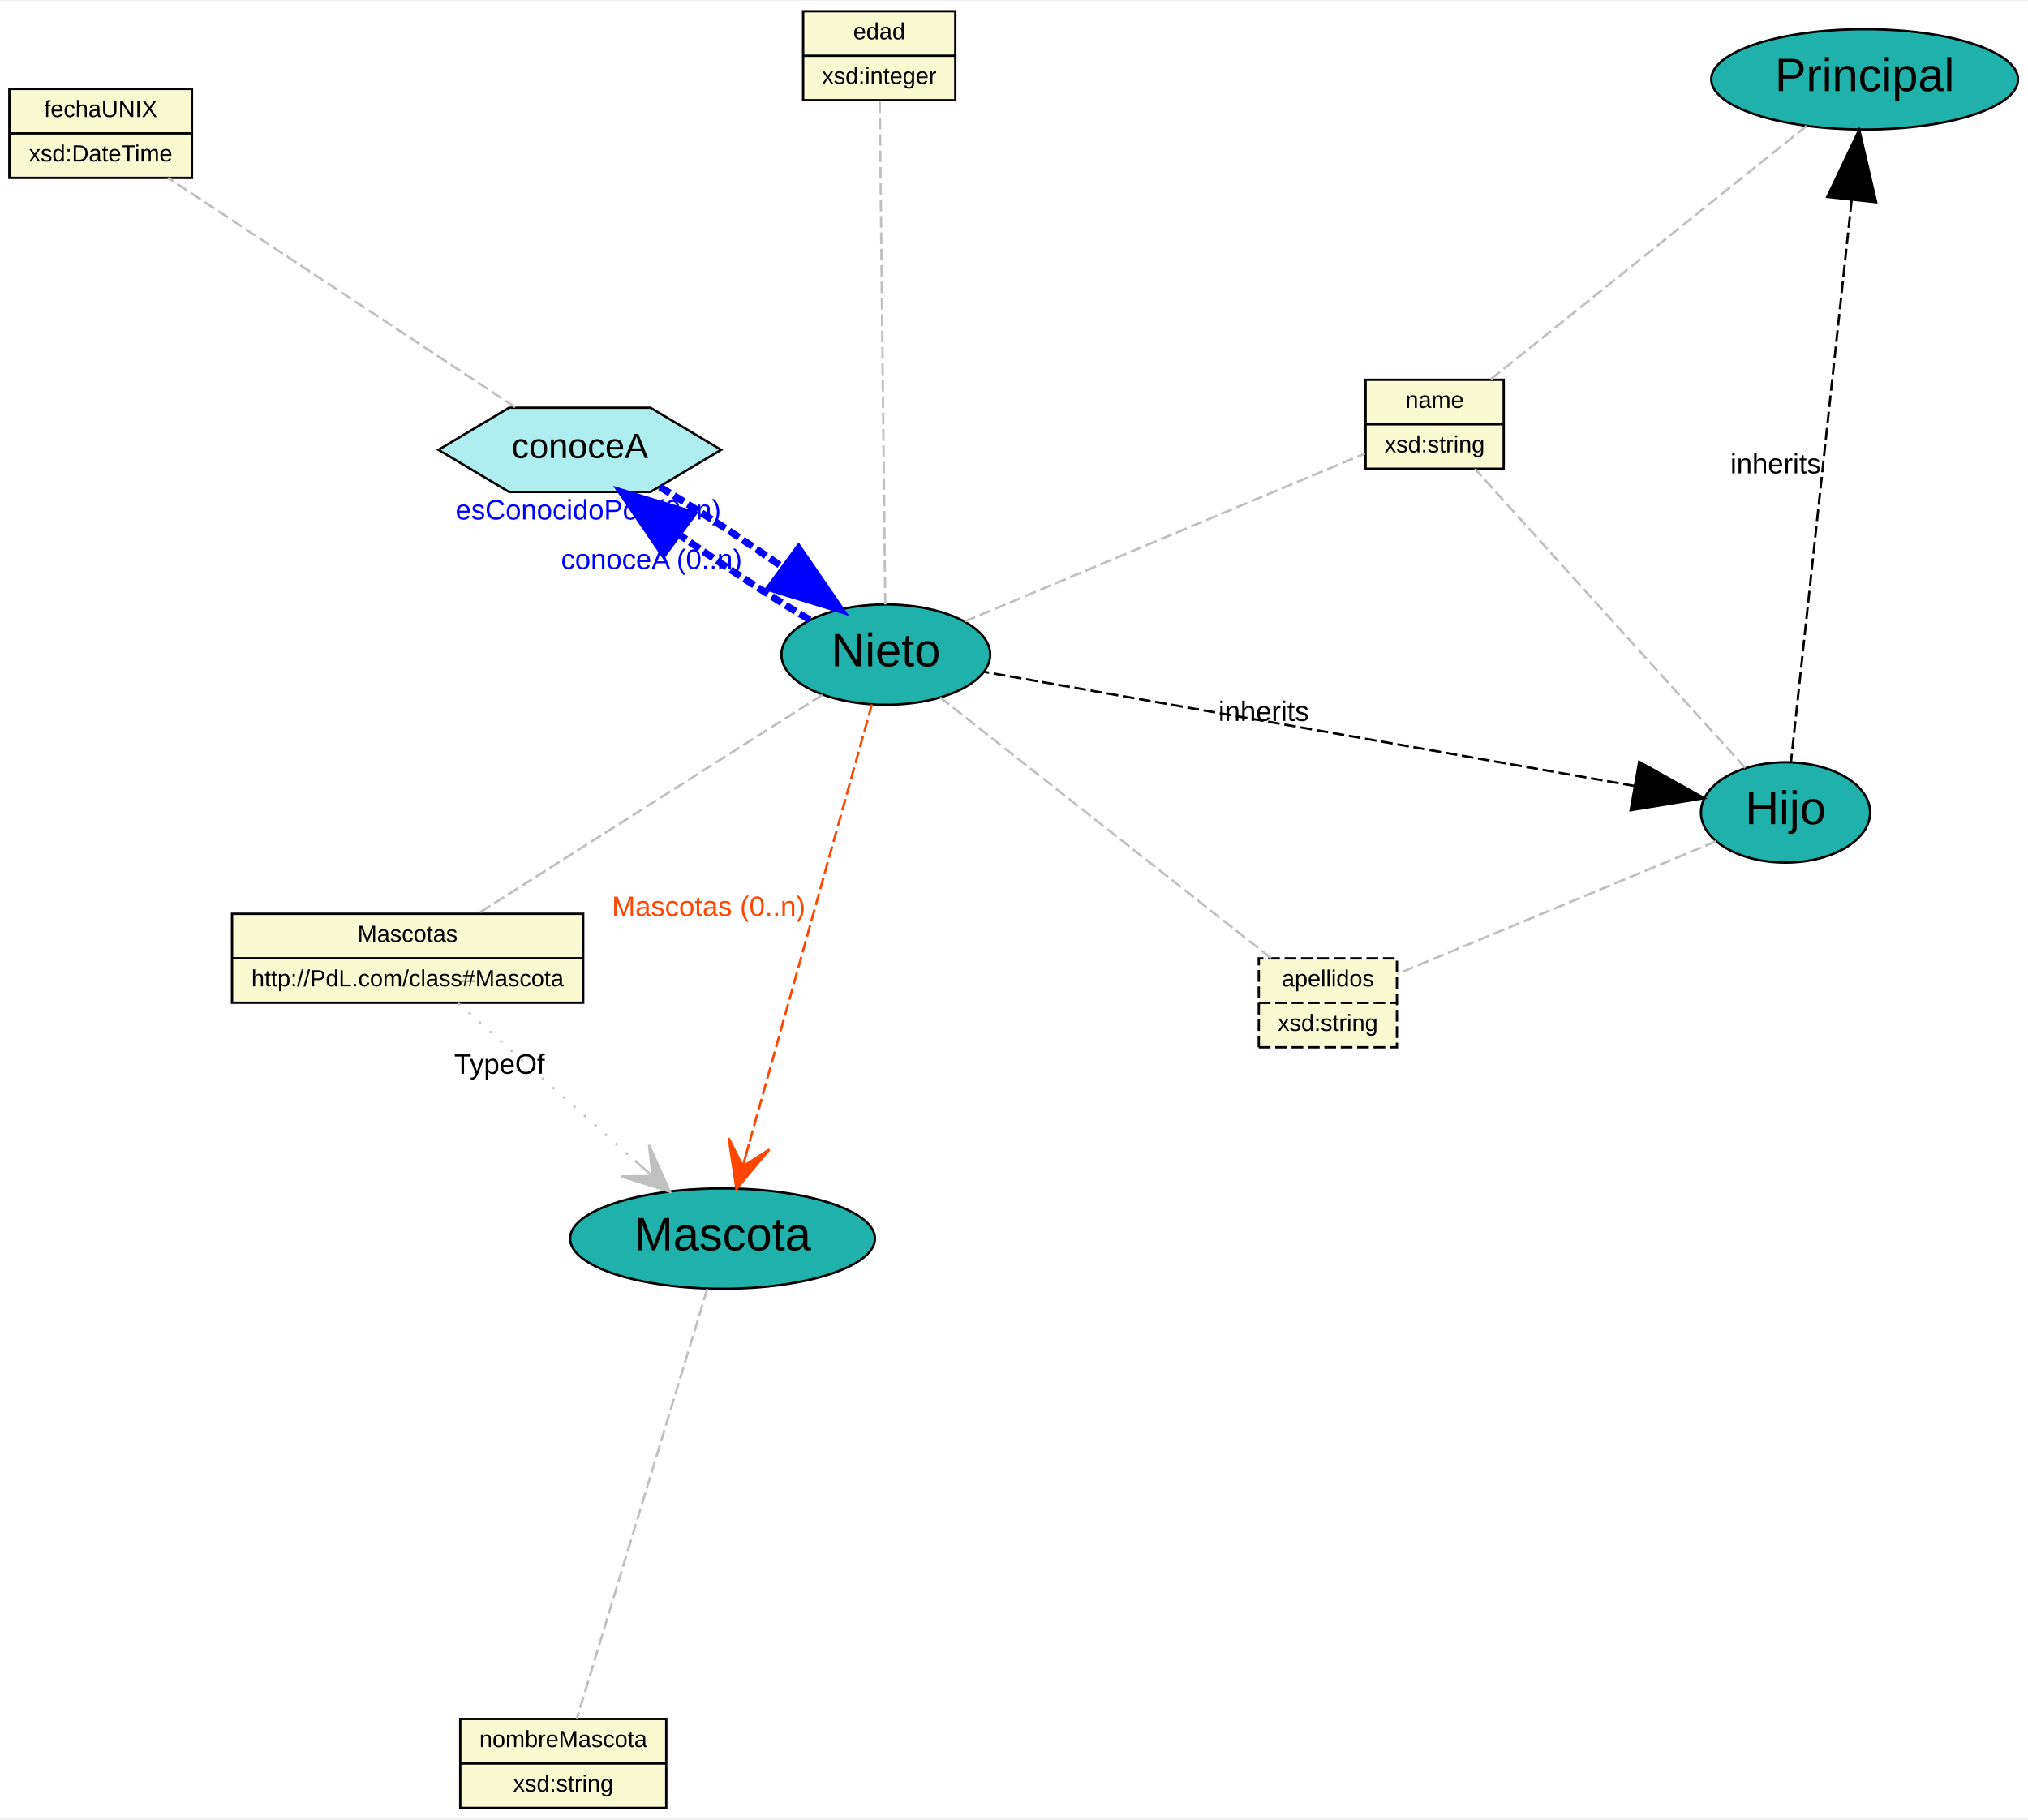
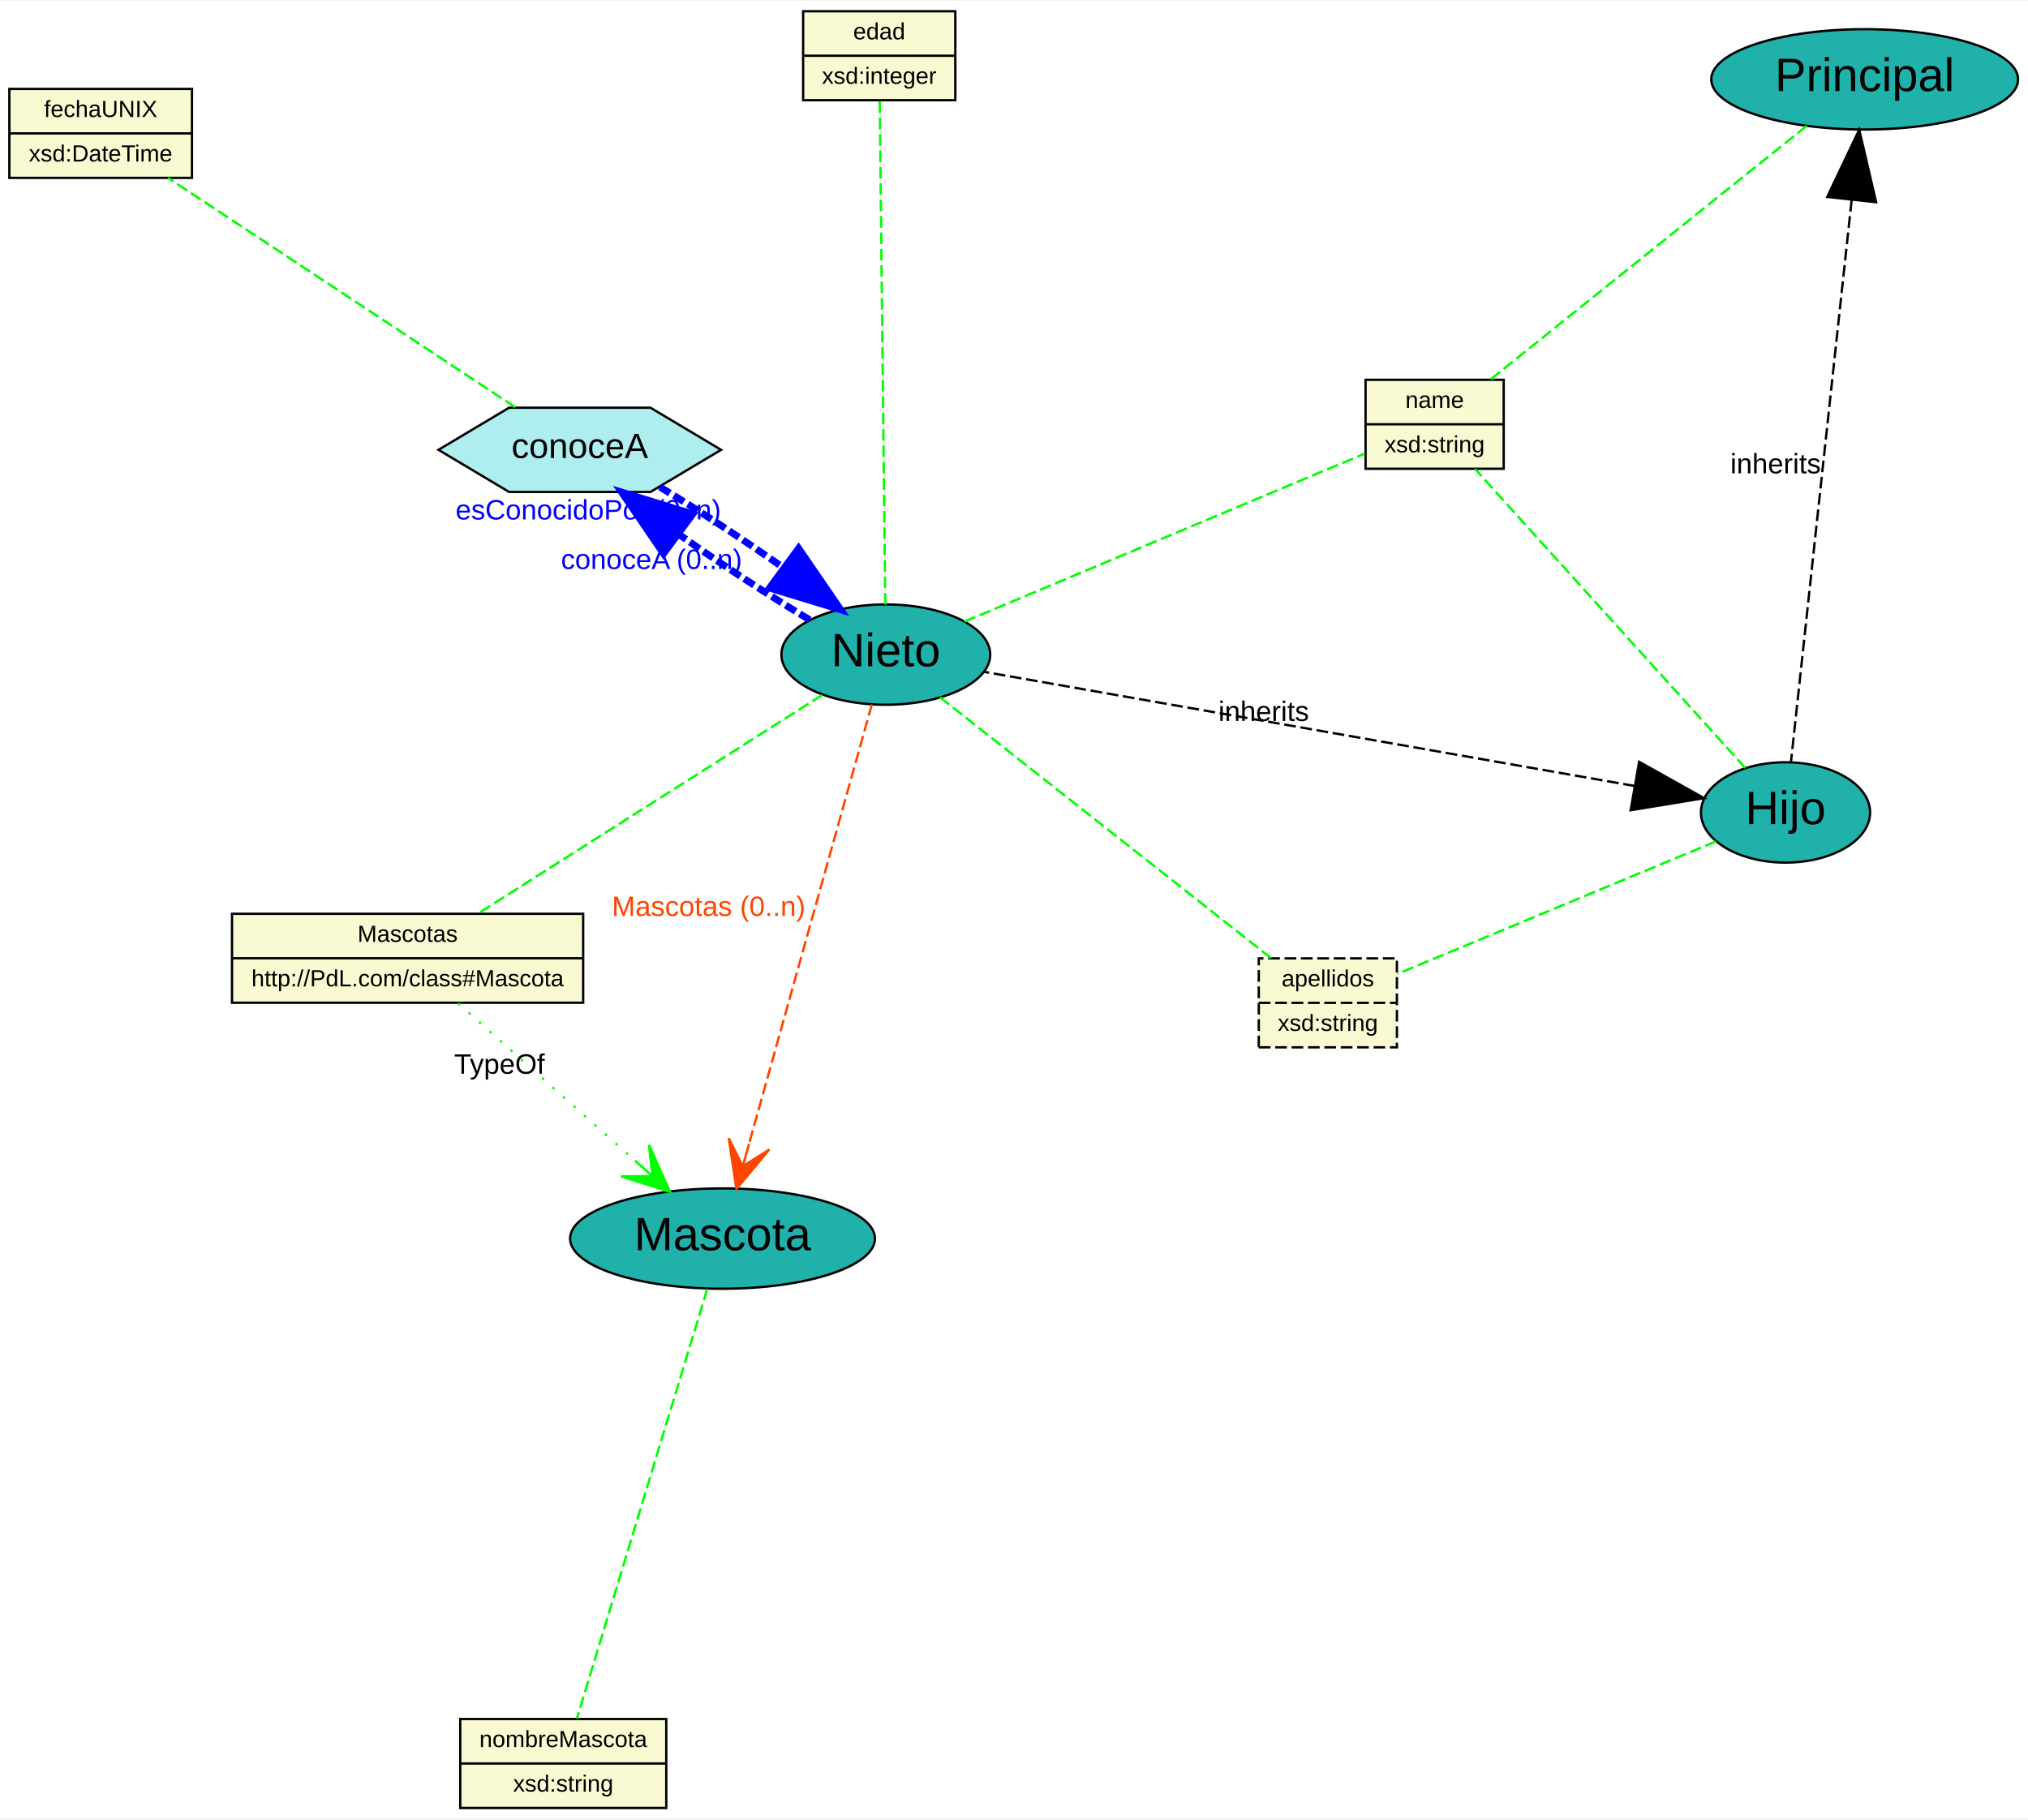
<svg xmlns="http://www.w3.org/2000/svg" width="866pt" height="777pt" viewBox="0.00 0.00 866.24 776.59">
  <g id="graph0" class="graph" transform="scale(1 1) rotate(0) translate(4 772.5863)">
    <polygon fill="#ffffff" stroke="transparent" points="-4,4 -4,-772.586 862.235,-772.586 862.235,4 -4,4" />
    <g id="node1" class="node">
      <polygon fill="#fafad2" stroke="#000000" stroke-dasharray="5,2" points="533.679,-325.465 533.679,-363.465 592.679,-363.465 592.679,-325.465 533.679,-325.465" />
      <text text-anchor="middle" x="563.179" y="-351.465" font-family="Arial" font-size="10.00" fill="#000000">apellidos</text>
      <polyline fill="none" stroke="#000000" stroke-dasharray="5,2" points="533.679,-344.465 592.679,-344.465 " />
      <text text-anchor="middle" x="563.179" y="-332.465" font-family="Arial" font-size="10.00" fill="#000000">xsd:string</text>
    </g>
    <g id="node2" class="node">
      <polygon fill="#fafad2" stroke="#000000" points="192.59,-.5 192.59,-38.5 280.59,-38.5 280.59,-.5 192.59,-.5" />
      <text text-anchor="middle" x="236.59" y="-26.5" font-family="Arial" font-size="10.00" fill="#000000">nombreMascota</text>
      <polyline fill="none" stroke="#000000" points="192.59,-19.5 280.59,-19.5 " />
      <text text-anchor="middle" x="236.59" y="-7.5" font-family="Arial" font-size="10.00" fill="#000000">xsd:string</text>
    </g>
    <g id="node3" class="node">
      <polygon fill="#fafad2" stroke="#000000" points="95.1,-344.512 95.1,-382.512 245.1,-382.512 245.1,-344.512 95.1,-344.512" />
      <text text-anchor="middle" x="170.1" y="-370.512" font-family="Arial" font-size="10.00" fill="#000000">Mascotas</text>
      <polyline fill="none" stroke="#000000" points="95.1,-363.512 245.1,-363.512 " />
      <text text-anchor="middle" x="170.1" y="-351.512" font-family="Arial" font-size="10.00" fill="#000000">http://PdL.com/class#Mascota</text>
    </g>
    <g id="node9" class="node">
      <ellipse fill="#20b2aa" stroke="#000000" cx="304.625" cy="-243.758" rx="65.108" ry="21.429" />
      <text text-anchor="middle" x="304.625" y="-238.758" font-family="Arial" font-size="20.00" fill="#000000">Mascota</text>
    </g>
    <g id="edge10" class="edge">
-       <path fill="none" stroke="#c0c0c0" stroke-dasharray="1,5" d="M191.714,-344.272C211.966,-326.243 242.673,-298.908 266.954,-277.293" />
-       <polygon fill="#c0c0c0" stroke="#c0c0c0" points="282.168,-263.75 273.213,-283.77 274.698,-270.399 267.229,-277.048 267.229,-277.048 267.229,-277.048 274.698,-270.399 261.245,-270.325 282.168,-263.75 282.168,-263.75" />
+       <path fill="none" stroke="#00ff00" stroke-dasharray="1,5" d="M191.714,-344.272C211.966,-326.243 242.673,-298.908 266.954,-277.293" />
+       <polygon fill="#00ff00" stroke="#00ff00" points="282.168,-263.75 273.213,-283.77 274.698,-270.399 267.229,-277.048 267.229,-277.048 267.229,-277.048 274.698,-270.399 261.245,-270.325 282.168,-263.75 282.168,-263.75" />
      <text text-anchor="middle" x="209.334" y="-314.182" font-family="Arial" font-size="12.00" fill="#000000">TypeOf</text>
    </g>
    <g id="node4" class="node">
      <polygon fill="#fafad2" stroke="#000000" points="579.289,-572.64 579.289,-610.64 638.289,-610.64 638.289,-572.64 579.289,-572.64" />
      <text text-anchor="middle" x="608.789" y="-598.64" font-family="Arial" font-size="10.00" fill="#000000">name</text>
      <polyline fill="none" stroke="#000000" points="579.289,-591.64 638.289,-591.64 " />
      <text text-anchor="middle" x="608.789" y="-579.64" font-family="Arial" font-size="10.00" fill="#000000">xsd:string</text>
    </g>
    <g id="node5" class="node">
      <polygon fill="#fafad2" stroke="#000000" points="339.05,-730.086 339.05,-768.086 404.05,-768.086 404.05,-730.086 339.05,-730.086" />
      <text text-anchor="middle" x="371.55" y="-756.086" font-family="Arial" font-size="10.00" fill="#000000">edad</text>
      <polyline fill="none" stroke="#000000" points="339.05,-749.086 404.05,-749.086 " />
      <text text-anchor="middle" x="371.55" y="-737.086" font-family="Arial" font-size="10.00" fill="#000000">xsd:integer</text>
    </g>
    <g id="node6" class="node">
      <polygon fill="#fafad2" stroke="#000000" points="0,-696.91 0,-734.91 78,-734.91 78,-696.91 0,-696.91" />
      <text text-anchor="middle" x="39" y="-722.91" font-family="Arial" font-size="10.00" fill="#000000">fechaUNIX</text>
      <polyline fill="none" stroke="#000000" points="0,-715.91 78,-715.91 " />
      <text text-anchor="middle" x="39" y="-703.91" font-family="Arial" font-size="10.00" fill="#000000">xsd:DateTime</text>
    </g>
    <g id="node7" class="node">
      <ellipse fill="#20b2aa" stroke="#000000" cx="758.666" cy="-425.811" rx="36.125" ry="21.429" />
      <text text-anchor="middle" x="758.666" y="-420.811" font-family="Arial" font-size="20.00" fill="#000000">Hijo</text>
    </g>
    <g id="edge1" class="edge">
-       <path fill="none" stroke="#c0c0c0" stroke-dasharray="5,2" d="M728.976,-413.456C692.126,-398.122 629.659,-372.128 592.828,-356.802" />
+       <path fill="none" stroke="#00ff00" stroke-dasharray="5,2" d="M728.976,-413.456C692.126,-398.122 629.659,-372.128 592.828,-356.802" />
    </g>
    <g id="edge6" class="edge">
-       <path fill="none" stroke="#c0c0c0" stroke-dasharray="5,2" d="M741.473,-444.833C712.64,-476.736 654.866,-540.66 626.012,-572.585" />
+       <path fill="none" stroke="#00ff00" stroke-dasharray="5,2" d="M741.473,-444.833C712.64,-476.736 654.866,-540.66 626.012,-572.585" />
    </g>
    <g id="node10" class="node">
      <ellipse fill="#20b2aa" stroke="#000000" cx="374.365" cy="-493.245" rx="44.596" ry="21.429" />
      <text text-anchor="middle" x="374.365" y="-488.245" font-family="Arial" font-size="20.00" fill="#000000">Nieto</text>
    </g>
    <g id="edge13" class="edge">
      <path fill="none" stroke="#000000" stroke-dasharray="5,2" d="M694.275,-437.11C615.194,-450.986 483.32,-474.126 416.27,-485.892" />
      <polygon fill="#000000" stroke="#000000" points="696.15,-447.441 723.884,-431.914 692.521,-426.757 696.15,-447.441" />
      <text text-anchor="middle" x="535.773" y="-464.901" font-family="Arial" font-size="12.00" fill="#000000">inherits</text>
    </g>
    <g id="node8" class="node">
      <ellipse fill="#20b2aa" stroke="#000000" cx="792.474" cy="-738.996" rx="65.523" ry="21.429" />
      <text text-anchor="middle" x="792.474" y="-733.996" font-family="Arial" font-size="20.00" fill="#000000">Principal</text>
    </g>
    <g id="edge2" class="edge">
-       <path fill="none" stroke="#c0c0c0" stroke-dasharray="5,2" d="M767.702,-719.123C732.253,-690.685 667.492,-638.732 632.588,-610.732" />
+       <path fill="none" stroke="#00ff00" stroke-dasharray="5,2" d="M767.702,-719.123C732.253,-690.685 667.492,-638.732 632.588,-610.732" />
    </g>
    <g id="edge12" class="edge">
      <path fill="none" stroke="#000000" stroke-dasharray="5,2" d="M786.915,-687.495C779.375,-617.646 766.242,-495.989 760.962,-447.074" />
      <polygon fill="#000000" stroke="#000000" points="776.491,-688.77 790.15,-717.469 797.37,-686.516 776.491,-688.77" />
      <text text-anchor="middle" x="754.438" y="-570.684" font-family="Arial" font-size="12.00" fill="#000000">inherits</text>
    </g>
    <g id="edge3" class="edge">
-       <path fill="none" stroke="#c0c0c0" stroke-dasharray="5,2" d="M298.101,-222.255C284.864,-178.623 255.038,-80.308 242.412,-38.69" />
+       <path fill="none" stroke="#00ff00" stroke-dasharray="5,2" d="M298.101,-222.255C284.864,-178.623 255.038,-80.308 242.412,-38.69" />
    </g>
    <g id="edge8" class="edge">
-       <path fill="none" stroke="#c0c0c0" stroke-dasharray="5,2" d="M397.517,-475.002C433.46,-446.68 502.348,-392.398 538.942,-363.563" />
+       <path fill="none" stroke="#00ff00" stroke-dasharray="5,2" d="M397.517,-475.002C433.46,-446.68 502.348,-392.398 538.942,-363.563" />
    </g>
    <g id="edge5" class="edge">
-       <path fill="none" stroke="#c0c0c0" stroke-dasharray="5,2" d="M347.24,-476.018C309.148,-451.825 240.033,-407.928 200.332,-382.713" />
+       <path fill="none" stroke="#00ff00" stroke-dasharray="5,2" d="M347.24,-476.018C309.148,-451.825 240.033,-407.928 200.332,-382.713" />
    </g>
    <g id="edge7" class="edge">
-       <path fill="none" stroke="#c0c0c0" stroke-dasharray="5,2" d="M407.952,-507.343C453.782,-526.579 535.203,-560.754 578.977,-579.127" />
+       <path fill="none" stroke="#00ff00" stroke-dasharray="5,2" d="M407.952,-507.343C453.782,-526.579 535.203,-560.754 578.977,-579.127" />
    </g>
    <g id="edge4" class="edge">
-       <path fill="none" stroke="#c0c0c0" stroke-dasharray="5,2" d="M374.129,-514.618C373.591,-563.617 372.273,-683.413 371.76,-730.059" />
+       <path fill="none" stroke="#00ff00" stroke-dasharray="5,2" d="M374.129,-514.618C373.591,-563.617 372.273,-683.413 371.76,-730.059" />
    </g>
    <g id="edge11" class="edge">
      <path fill="none" stroke="#ff4500" stroke-dasharray="5,2" d="M368.418,-471.974C356.812,-430.455 330.969,-338.002 315.98,-284.38" />
      <polygon fill="#ff4500" stroke="#ff4500" points="310.556,-264.975 324.608,-281.814 313.248,-274.606 315.94,-284.237 315.94,-284.237 315.94,-284.237 313.248,-274.606 307.272,-286.66 310.556,-264.975 310.556,-264.975" />
      <text text-anchor="middle" x="298.699" y="-381.577" font-family="Arial" font-size="12.00" fill="#ff4500">Mascotas (0..n) </text>
    </g>
    <g id="node11" class="node">
      <polygon fill="#afeeee" stroke="#000000" points="304.003,-580.724 273.824,-598.724 213.466,-598.724 183.287,-580.724 213.466,-562.724 273.824,-562.724 304.003,-580.724" />
      <text text-anchor="middle" x="243.645" y="-577.224" font-family="Arial" font-size="15.00" fill="#000000">conoceA</text>
    </g>
    <g id="edge14" class="edge">
      <path fill="none" stroke="#0000ff" stroke-width="3" stroke-dasharray="5,2" d="M341.836,-508.106C324.873,-518.223 303.95,-531.931 285.771,-544.746" />
      <polygon fill="#0000ff" stroke="#0000ff" stroke-width="3" points="279.424,-536.38 261.518,-562.641 291.892,-553.278 279.424,-536.38" />
      <text text-anchor="middle" x="274.303" y="-529.826" font-family="Arial" font-size="12.00" fill="#0000ff">conoceA (0..n)</text>
    </g>
    <g id="edge9" class="edge">
-       <path fill="none" stroke="#c0c0c0" stroke-dasharray="5,2" d="M216.046,-598.956C177.315,-624.541 107.179,-670.872 67.807,-696.881" />
+       <path fill="none" stroke="#00ff00" stroke-dasharray="5,2" d="M216.046,-598.956C177.315,-624.541 107.179,-670.872 67.807,-696.881" />
    </g>
    <g id="edge15" class="edge">
      <path fill="none" stroke="#0000ff" stroke-width="3" stroke-dasharray="5,2" d="M277.872,-564.846C294.037,-555.129 313.499,-542.376 330.707,-530.301" />
      <polygon fill="#0000ff" stroke="#0000ff" stroke-width="3" points="337.112,-538.625 355.096,-512.417 324.694,-521.689 337.112,-538.625" />
      <text text-anchor="middle" x="247.289" y="-550.973" font-family="Arial" font-size="12.00" fill="#0000ff">esConocidoPor (0..n)</text>
    </g>
  </g>
</svg>
